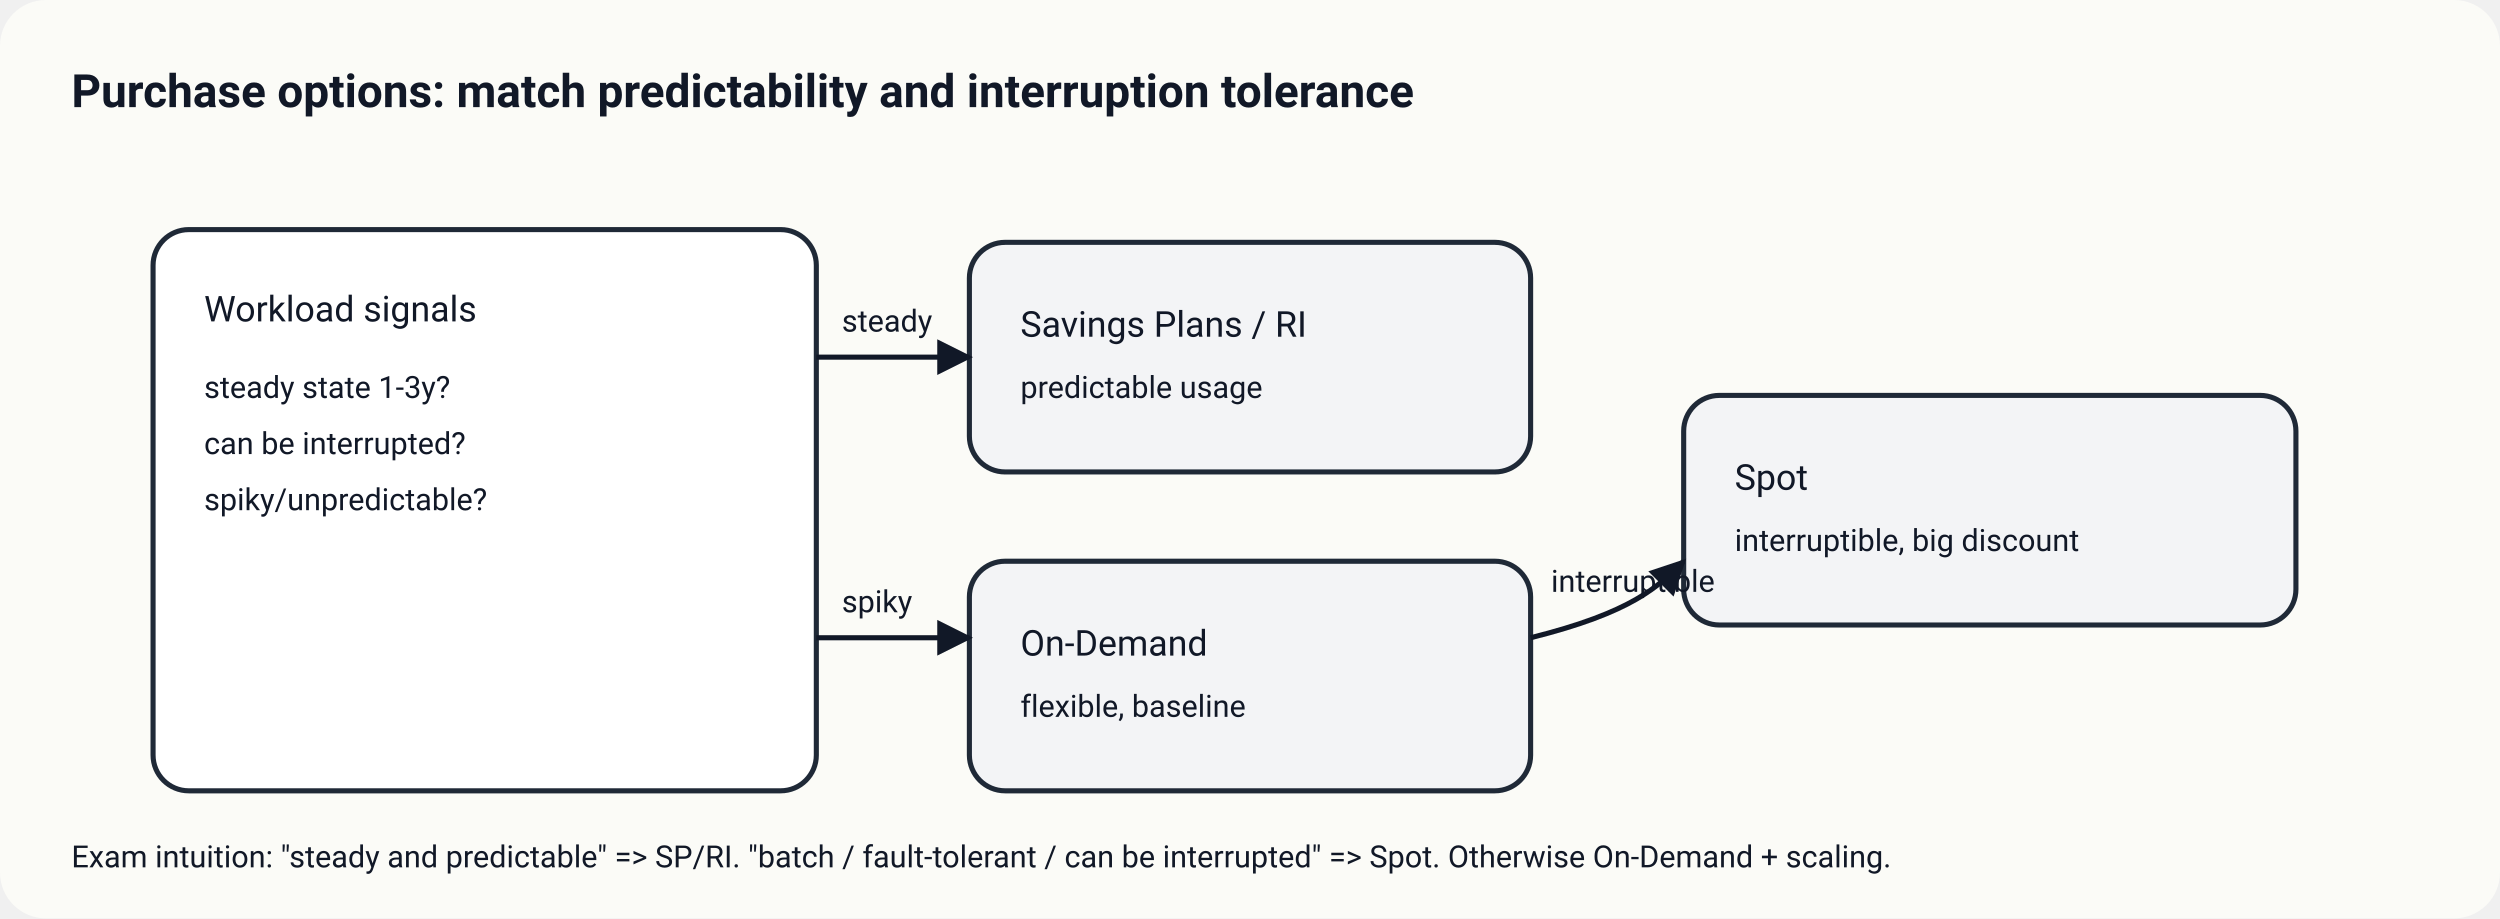
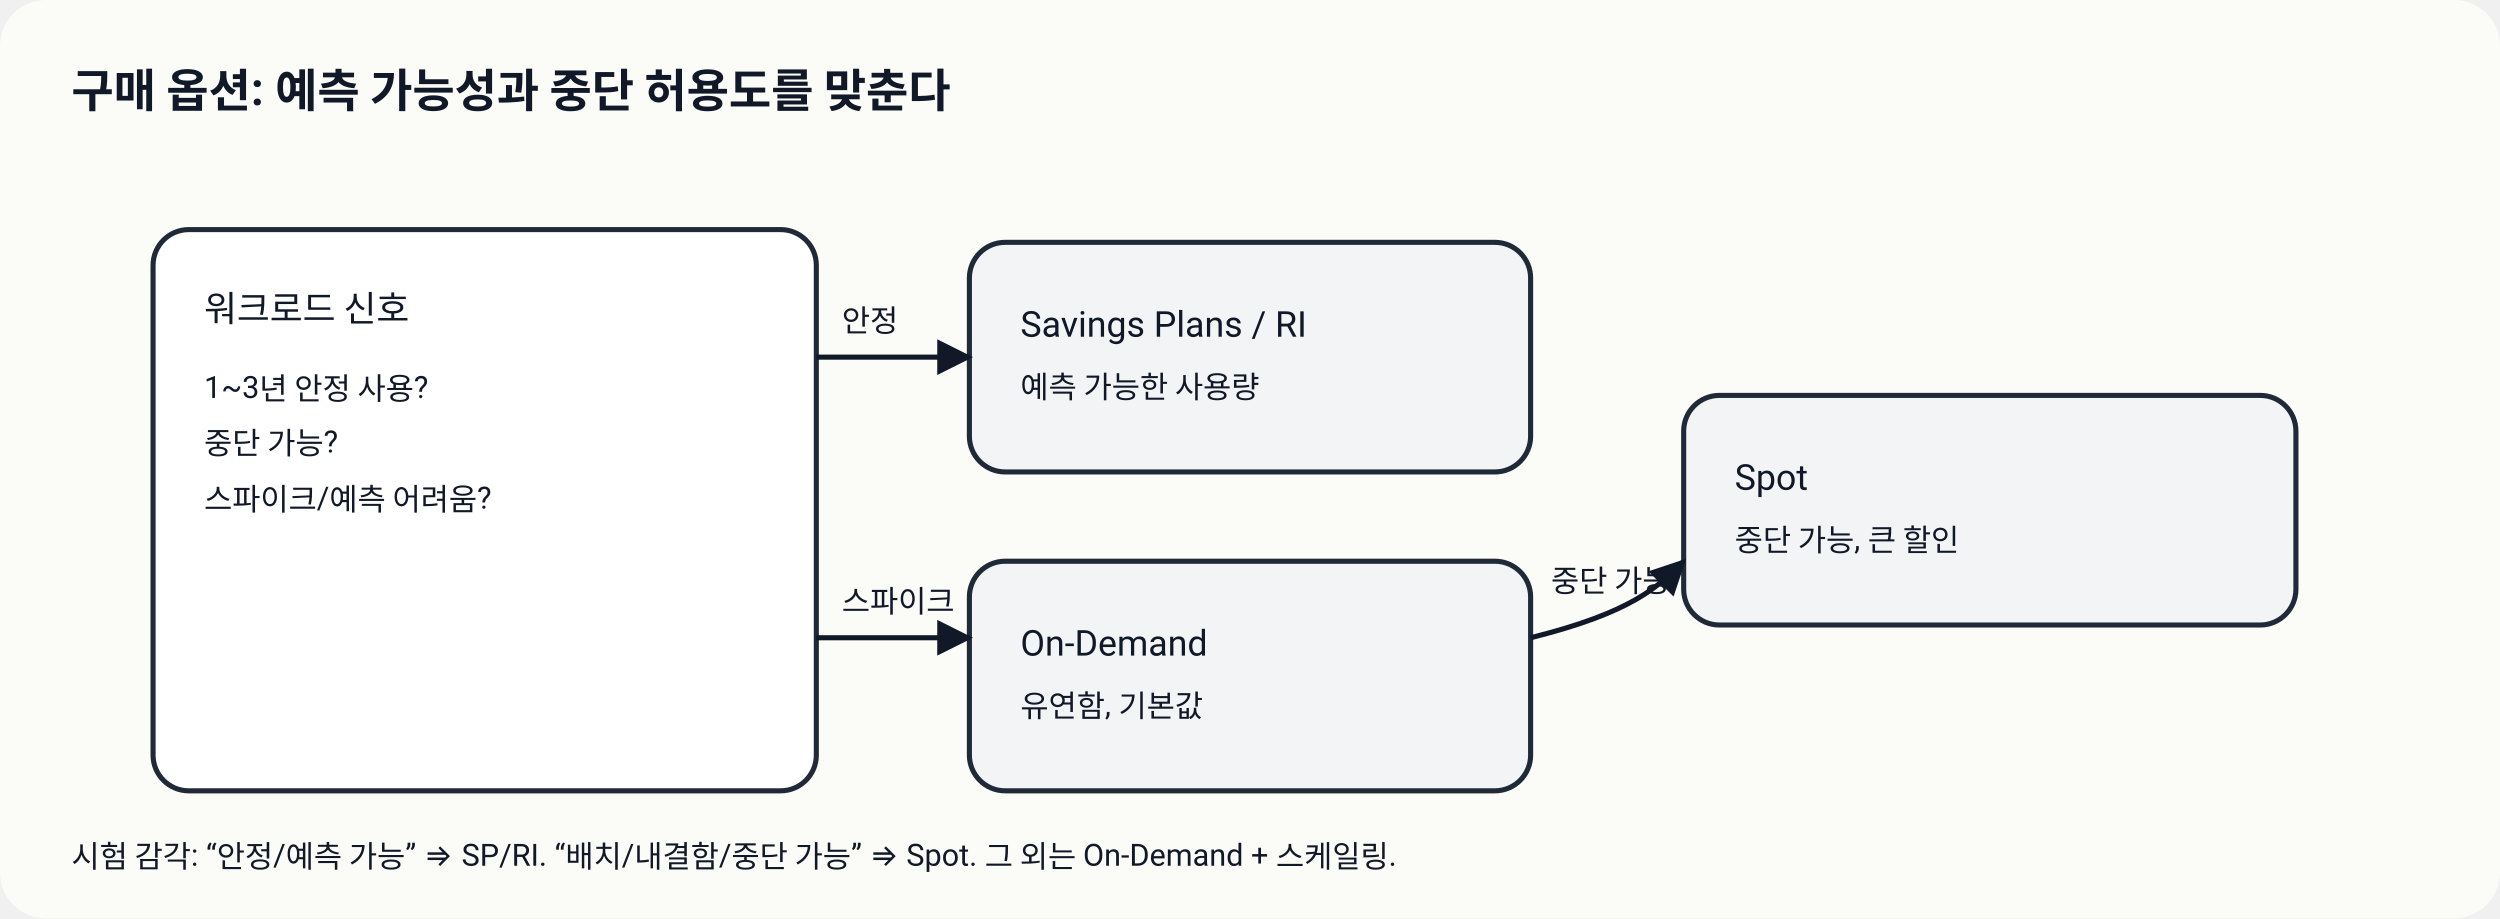
- <svg xmlns="http://www.w3.org/2000/svg" width="980" height="360" viewBox="0 0 980 360" role="img" aria-label="Compute purchase options decision: On-Demand vs Savings Plans/RI vs Spot">
+ <svg xmlns="http://www.w3.org/2000/svg" width="980" height="360" viewBox="0 0 980 360" role="img" aria-label="컴퓨트 구매 옵션 의사결정: On-Demand vs Savings Plans/RI vs Spot">
  <defs>
    <style>
      .bg { fill: #fbfbf7; }
      .box { fill: #ffffff; stroke: #1f2937; stroke-width: 2; }
      .muted { fill: #f3f4f6; stroke: #1f2937; stroke-width: 2; }
      .title { font: 700 18px ui-sans-serif, system-ui, -apple-system, Segoe UI, Roboto, Arial; fill: #111827; }
      .text { font: 14px ui-sans-serif, system-ui, -apple-system, Segoe UI, Roboto, Arial; fill: #111827; }
      .small { font: 12px ui-sans-serif, system-ui, -apple-system, Segoe UI, Roboto, Arial; fill: #111827; }
      .arrow { stroke: #111827; stroke-width: 2; fill: none; marker-end: url(#m); }
    </style>
    <marker id="m" viewBox="0 0 10 10" refX="9" refY="5" markerWidth="7" markerHeight="7" orient="auto-start-reverse">
      <path d="M 0 0 L 10 5 L 0 10 z" fill="#111827" />
    </marker>
  </defs>
  <rect class="bg" x="0" y="0" width="980" height="360" rx="18" />
-   <text class="title" x="28" y="42">Purchase options: match predictability and interruption tolerance</text>
+   <text class="title" x="28" y="42">구매 옵션: 예측 가능성과 중단 허용도를 맞춘다</text>
  <rect class="box" x="60" y="90" width="260" height="220" rx="14" />
-   <text class="text" x="80" y="126">Workload signals</text>
-   <text class="small" x="80" y="156">steady state 1-3y?</text>
-   <text class="small" x="80" y="178">can be interrupted?</text>
-   <text class="small" x="80" y="200">spiky/unpredictable?</text>
+   <text class="text" x="80" y="126">워크로드 신호</text>
+   <text class="small" x="80" y="156">1~3년 안정 사용?</text>
+   <text class="small" x="80" y="178">중단 가능?</text>
+   <text class="small" x="80" y="200">스파이크/예측 어려움?</text>
  <rect class="muted" x="380" y="95" width="220" height="90" rx="14" />
  <text class="text" x="400" y="132">Savings Plans / RI</text>
-   <text class="small" x="400" y="156">predictable usage</text>
+   <text class="small" x="400" y="156">예측 가능한 사용량</text>
  <rect class="muted" x="380" y="220" width="220" height="90" rx="14" />
  <text class="text" x="400" y="257">On-Demand</text>
-   <text class="small" x="400" y="281">flexible, baseline</text>
+   <text class="small" x="400" y="281">유연함, 기본값</text>
  <rect class="muted" x="660" y="155" width="240" height="90" rx="14" />
  <text class="text" x="680" y="192">Spot</text>
-   <text class="small" x="680" y="216">interruptible, big discount</text>
+   <text class="small" x="680" y="216">중단 가능, 큰 할인</text>
  <path class="arrow" d="M 320 140 L 380 140" />
-   <text class="small" x="330" y="130">steady</text>
+   <text class="small" x="330" y="130">안정</text>
  <path class="arrow" d="M 320 250 L 380 250" />
-   <text class="small" x="330" y="240">spiky</text>
+   <text class="small" x="330" y="240">스파이크</text>
  <path class="arrow" d="M 600 250 C 640 240, 650 230, 660 220" />
-   <text class="small" x="608" y="232">interruptible</text>
-   <text class="small" x="28" y="340">Exam intuition: "steady and predictable" =&gt; SP/RI. "batch / fault-tolerant / can be interrupted" =&gt; Spot. Otherwise On-Demand + scaling.</text>
+   <text class="small" x="608" y="232">중단 가능</text>
+   <text class="small" x="28" y="340">시험 감각: “안정/예측 가능” ⇒ SP/RI. “배치/내결함/중단 가능” ⇒ Spot. 그 외는 On-Demand + 스케일링.</text>
</svg>
